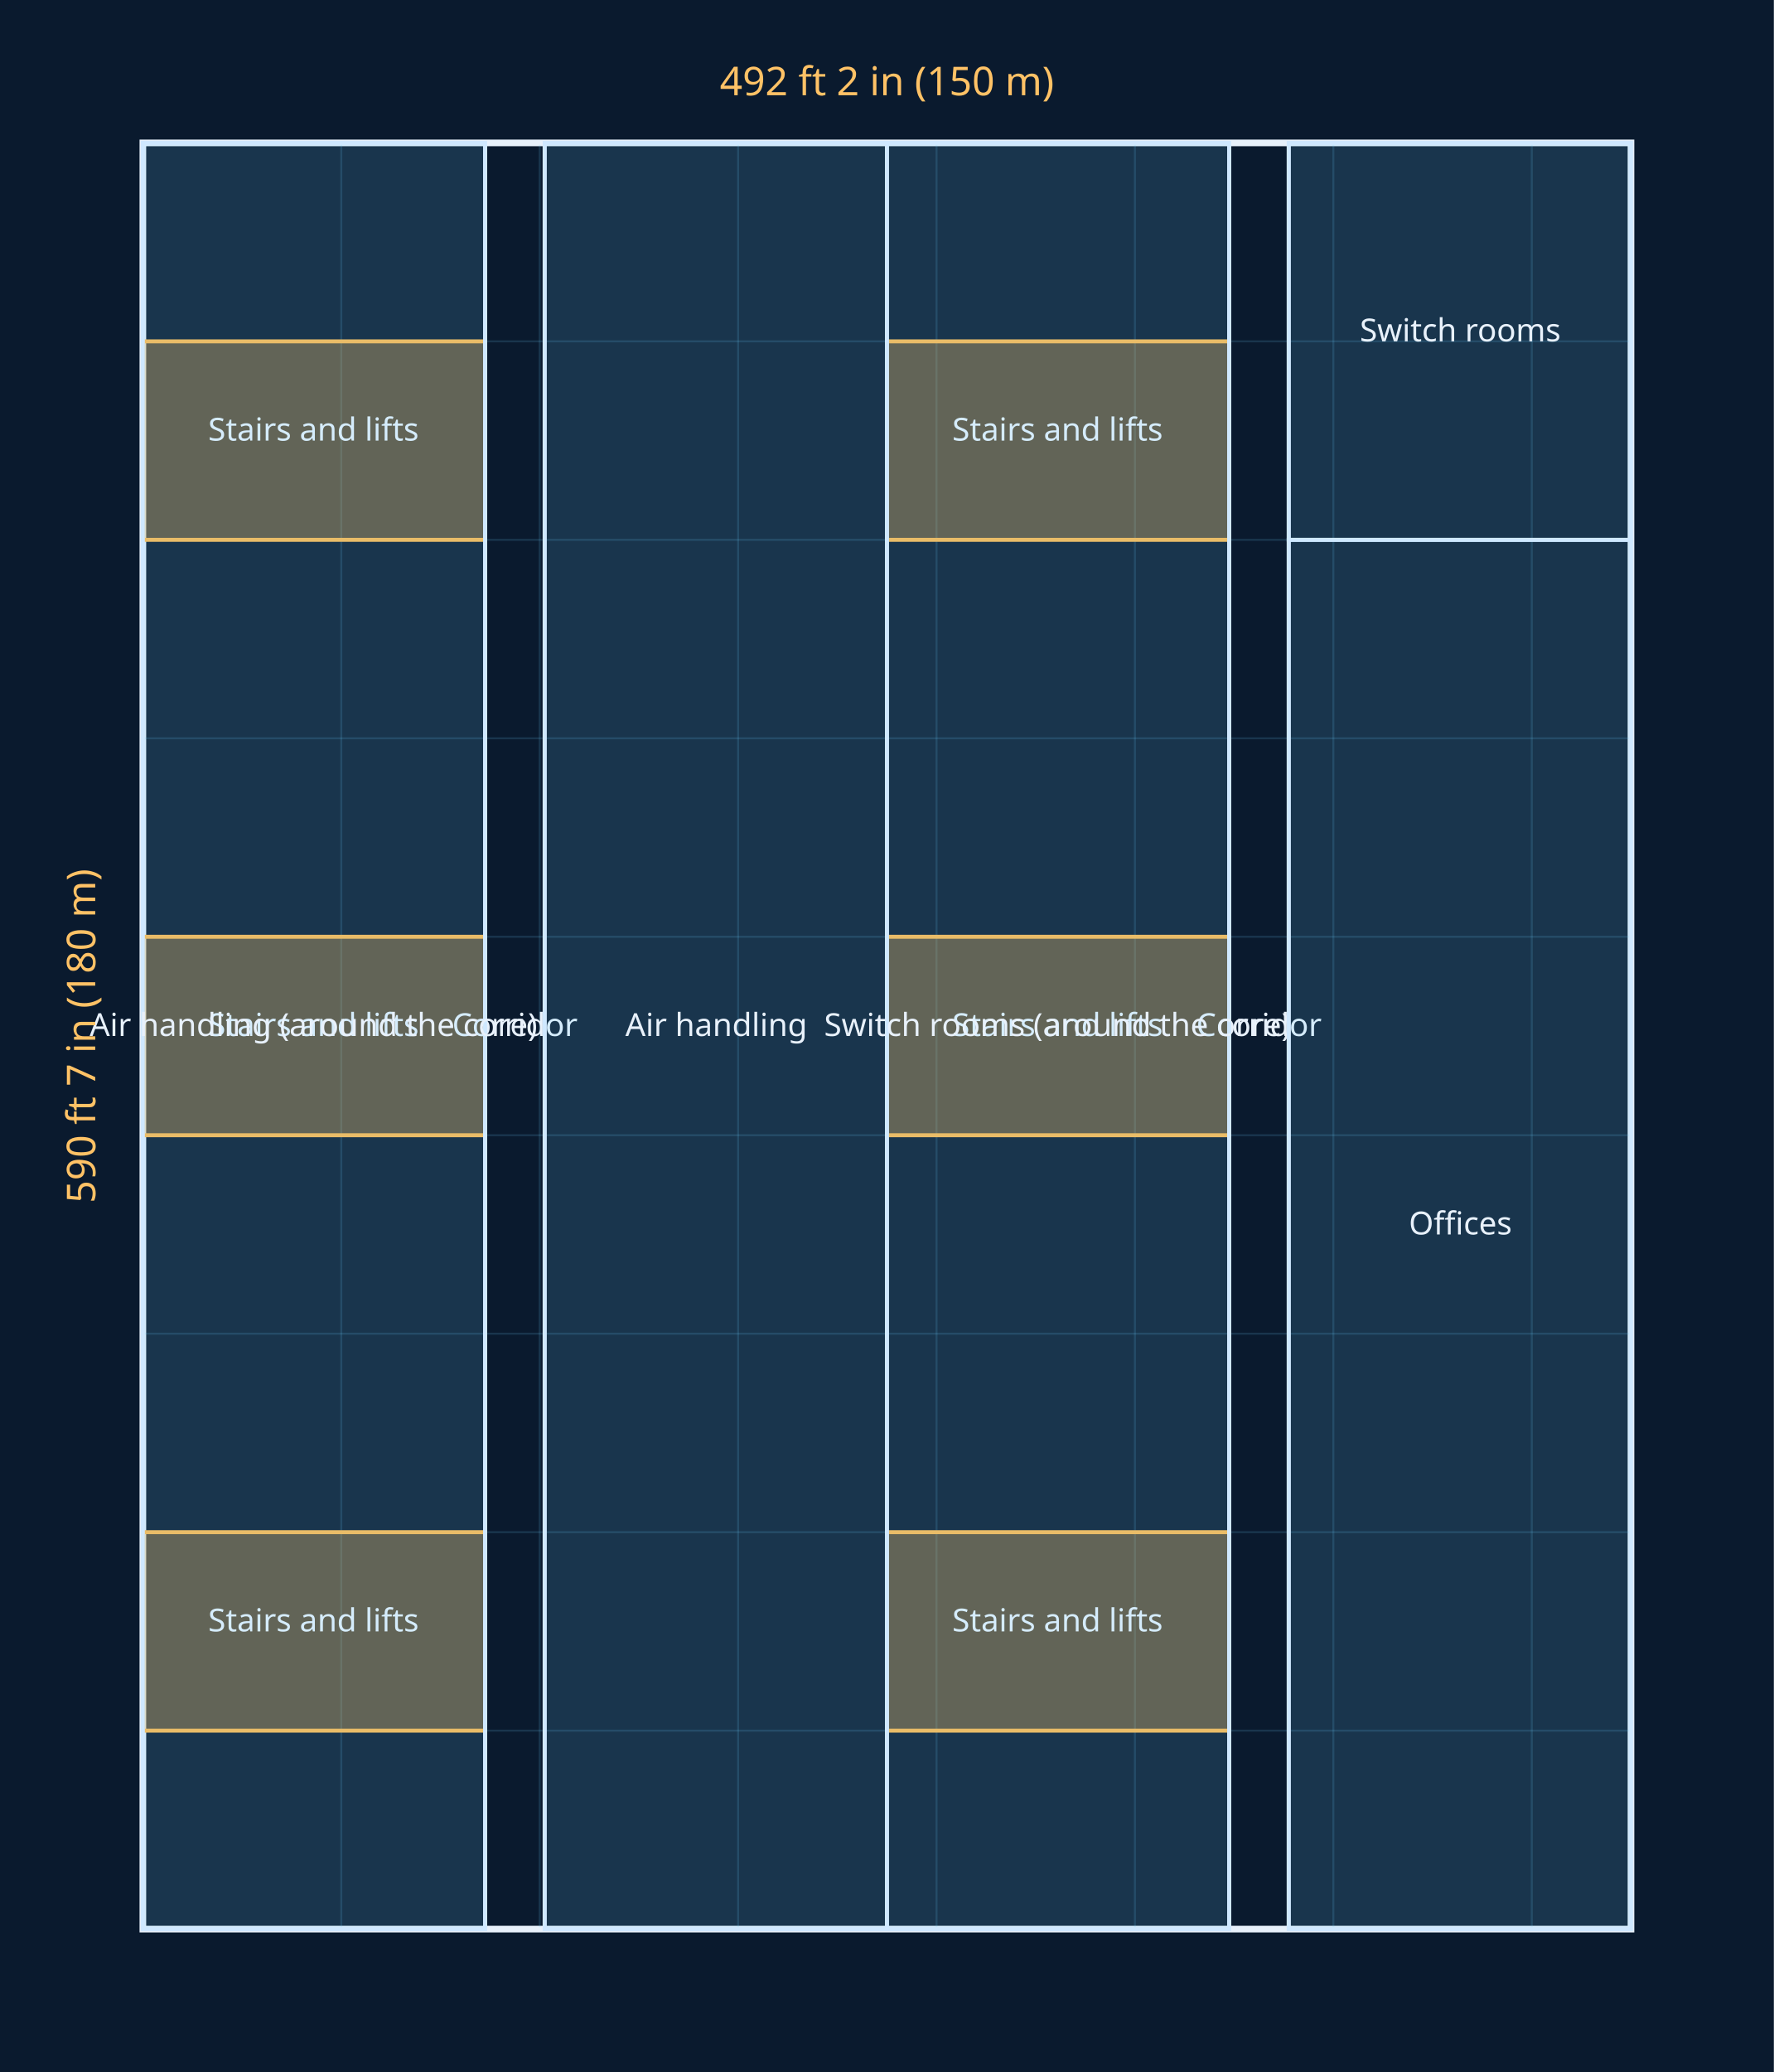
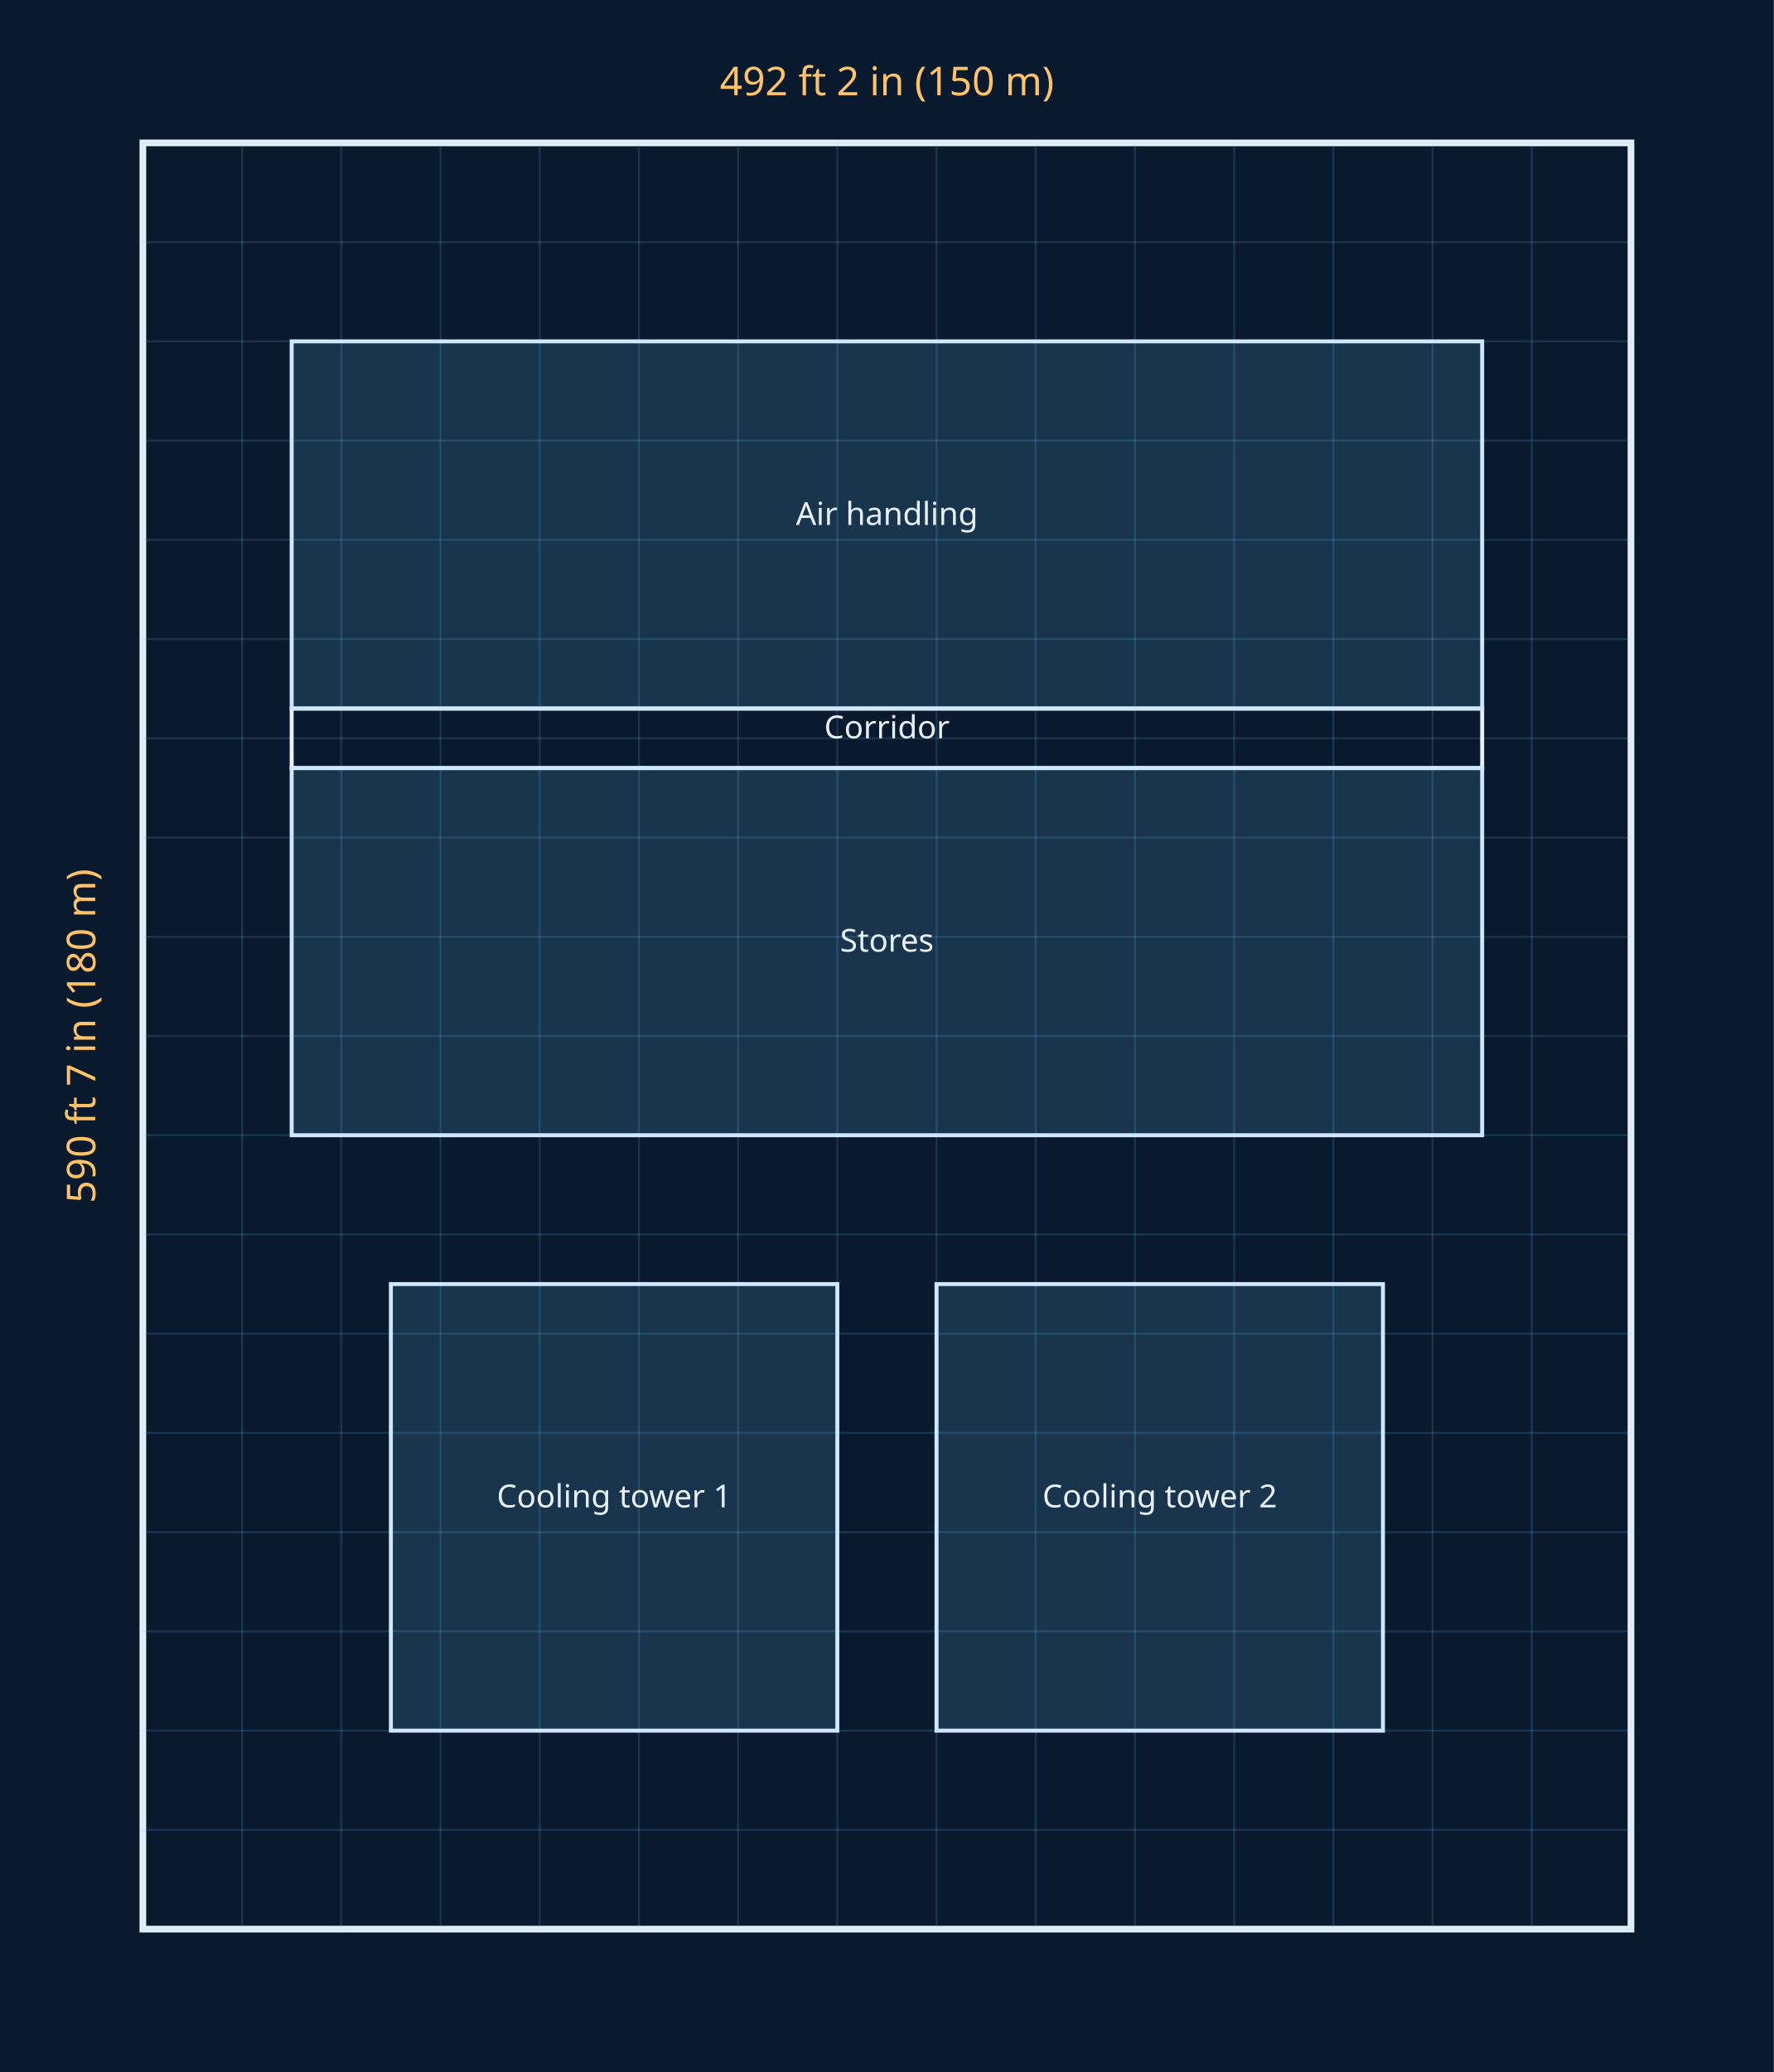
<svg xmlns="http://www.w3.org/2000/svg" viewBox="-14.4 -14.4 178.8 208.8" font-family="Segoe UI, sans-serif">
  <rect x="-14.4" y="-14.4" width="178.8" height="208.8" fill="#0a1a2e" />
  <rect x="0" y="0" width="150.0" height="180.0" fill="none" stroke="#e8f1fb" stroke-width="0.67" />
  <line x1="0.0" y1="0" x2="0.0" y2="180.0" stroke="#6fd0ff" stroke-opacity=".15" stroke-width="0.20" />
+   <line x1="10.0" y1="0" x2="10.0" y2="180.0" stroke="#6fd0ff" stroke-opacity=".15" stroke-width="0.20" />
  <line x1="20.0" y1="0" x2="20.0" y2="180.0" stroke="#6fd0ff" stroke-opacity=".15" stroke-width="0.20" />
+   <line x1="30.0" y1="0" x2="30.0" y2="180.0" stroke="#6fd0ff" stroke-opacity=".15" stroke-width="0.20" />
  <line x1="40.0" y1="0" x2="40.0" y2="180.0" stroke="#6fd0ff" stroke-opacity=".15" stroke-width="0.20" />
+   <line x1="50.0" y1="0" x2="50.0" y2="180.0" stroke="#6fd0ff" stroke-opacity=".15" stroke-width="0.20" />
  <line x1="60.0" y1="0" x2="60.0" y2="180.0" stroke="#6fd0ff" stroke-opacity=".15" stroke-width="0.20" />
+   <line x1="70.0" y1="0" x2="70.0" y2="180.0" stroke="#6fd0ff" stroke-opacity=".15" stroke-width="0.20" />
  <line x1="80.0" y1="0" x2="80.0" y2="180.0" stroke="#6fd0ff" stroke-opacity=".15" stroke-width="0.20" />
+   <line x1="90.0" y1="0" x2="90.0" y2="180.0" stroke="#6fd0ff" stroke-opacity=".15" stroke-width="0.20" />
  <line x1="100.0" y1="0" x2="100.0" y2="180.0" stroke="#6fd0ff" stroke-opacity=".15" stroke-width="0.20" />
+   <line x1="110.0" y1="0" x2="110.0" y2="180.0" stroke="#6fd0ff" stroke-opacity=".15" stroke-width="0.20" />
  <line x1="120.0" y1="0" x2="120.0" y2="180.0" stroke="#6fd0ff" stroke-opacity=".15" stroke-width="0.20" />
+   <line x1="130.0" y1="0" x2="130.0" y2="180.0" stroke="#6fd0ff" stroke-opacity=".15" stroke-width="0.20" />
  <line x1="140.0" y1="0" x2="140.0" y2="180.0" stroke="#6fd0ff" stroke-opacity=".15" stroke-width="0.20" />
+   <line x1="150.0" y1="0" x2="150.0" y2="180.0" stroke="#6fd0ff" stroke-opacity=".15" stroke-width="0.20" />
  <line x1="0" y1="0.0" x2="150.0" y2="0.0" stroke="#6fd0ff" stroke-opacity=".15" stroke-width="0.20" />
+   <line x1="0" y1="10.0" x2="150.0" y2="10.0" stroke="#6fd0ff" stroke-opacity=".15" stroke-width="0.20" />
  <line x1="0" y1="20.0" x2="150.0" y2="20.0" stroke="#6fd0ff" stroke-opacity=".15" stroke-width="0.20" />
+   <line x1="0" y1="30.0" x2="150.0" y2="30.0" stroke="#6fd0ff" stroke-opacity=".15" stroke-width="0.20" />
  <line x1="0" y1="40.0" x2="150.0" y2="40.0" stroke="#6fd0ff" stroke-opacity=".15" stroke-width="0.20" />
+   <line x1="0" y1="50.0" x2="150.0" y2="50.0" stroke="#6fd0ff" stroke-opacity=".15" stroke-width="0.20" />
  <line x1="0" y1="60.0" x2="150.0" y2="60.0" stroke="#6fd0ff" stroke-opacity=".15" stroke-width="0.20" />
+   <line x1="0" y1="70.0" x2="150.0" y2="70.0" stroke="#6fd0ff" stroke-opacity=".15" stroke-width="0.20" />
  <line x1="0" y1="80.0" x2="150.0" y2="80.0" stroke="#6fd0ff" stroke-opacity=".15" stroke-width="0.20" />
+   <line x1="0" y1="90.0" x2="150.0" y2="90.0" stroke="#6fd0ff" stroke-opacity=".15" stroke-width="0.20" />
  <line x1="0" y1="100.0" x2="150.0" y2="100.0" stroke="#6fd0ff" stroke-opacity=".15" stroke-width="0.20" />
+   <line x1="0" y1="110.0" x2="150.0" y2="110.0" stroke="#6fd0ff" stroke-opacity=".15" stroke-width="0.20" />
  <line x1="0" y1="120.0" x2="150.0" y2="120.0" stroke="#6fd0ff" stroke-opacity=".15" stroke-width="0.20" />
+   <line x1="0" y1="130.0" x2="150.0" y2="130.0" stroke="#6fd0ff" stroke-opacity=".15" stroke-width="0.20" />
  <line x1="0" y1="140.0" x2="150.0" y2="140.0" stroke="#6fd0ff" stroke-opacity=".15" stroke-width="0.20" />
+   <line x1="0" y1="150.0" x2="150.0" y2="150.0" stroke="#6fd0ff" stroke-opacity=".15" stroke-width="0.20" />
  <line x1="0" y1="160.0" x2="150.0" y2="160.0" stroke="#6fd0ff" stroke-opacity=".15" stroke-width="0.20" />
+   <line x1="0" y1="170.0" x2="150.0" y2="170.0" stroke="#6fd0ff" stroke-opacity=".15" stroke-width="0.20" />
  <line x1="0" y1="180.0" x2="150.0" y2="180.0" stroke="#6fd0ff" stroke-opacity=".15" stroke-width="0.20" />
-   <polygon points="0.0,20.0 0.0,40.0 34.5,40.0 34.5,20.0" fill="rgba(255,184,77,.35)" stroke="#ffb84d" stroke-width="0.40" />
-   <text x="17.2" y="30.0" font-size="3.2" fill="#e8f1fb" text-anchor="middle">Stairs and lifts</text>
-   <polygon points="0.0,80.0 0.0,100.0 34.5,100.0 34.5,80.0" fill="rgba(255,184,77,.35)" stroke="#ffb84d" stroke-width="0.40" />
-   <text x="17.2" y="90.0" font-size="3.2" fill="#e8f1fb" text-anchor="middle">Stairs and lifts</text>
-   <polygon points="0.0,140.0 0.0,160.0 34.5,160.0 34.5,140.0" fill="rgba(255,184,77,.35)" stroke="#ffb84d" stroke-width="0.40" />
-   <text x="17.2" y="150.0" font-size="3.2" fill="#e8f1fb" text-anchor="middle">Stairs and lifts</text>
-   <polygon points="75.0,20.0 75.0,40.0 109.5,40.0 109.5,20.0" fill="rgba(255,184,77,.35)" stroke="#ffb84d" stroke-width="0.40" />
-   <text x="92.2" y="30.0" font-size="3.2" fill="#e8f1fb" text-anchor="middle">Stairs and lifts</text>
-   <polygon points="75.0,80.0 75.0,100.0 109.5,100.0 109.5,80.0" fill="rgba(255,184,77,.35)" stroke="#ffb84d" stroke-width="0.40" />
-   <text x="92.2" y="90.0" font-size="3.2" fill="#e8f1fb" text-anchor="middle">Stairs and lifts</text>
-   <polygon points="75.0,140.0 75.0,160.0 109.5,160.0 109.5,140.0" fill="rgba(255,184,77,.35)" stroke="#ffb84d" stroke-width="0.40" />
-   <text x="92.2" y="150.0" font-size="3.2" fill="#e8f1fb" text-anchor="middle">Stairs and lifts</text>
-   <polygon points="34.5,0.0 34.5,180.0 40.5,180.0 40.5,0.0" fill="none" stroke="#e8f1fb" stroke-width="0.40" />
-   <text x="37.5" y="90.0" font-size="3.2" fill="#e8f1fb" text-anchor="middle">Corridor</text>
-   <polygon points="109.5,0.0 109.5,180.0 115.5,180.0 115.5,0.0" fill="none" stroke="#e8f1fb" stroke-width="0.40" />
-   <text x="112.5" y="90.0" font-size="3.2" fill="#e8f1fb" text-anchor="middle">Corridor</text>
-   <polygon points="0.0,0.0 0.0,180.0 34.5,180.0 34.5,0.0" fill="rgba(111,208,255,.15)" stroke="#cfe8ff" stroke-width="0.40" />
-   <text x="17.2" y="90.0" font-size="3.2" fill="#e8f1fb" text-anchor="middle">Air handling (around the core)</text>
-   <polygon points="40.5,0.0 40.5,180.0 75.0,180.0 75.0,0.0" fill="rgba(111,208,255,.15)" stroke="#cfe8ff" stroke-width="0.40" />
-   <text x="57.8" y="90.0" font-size="3.2" fill="#e8f1fb" text-anchor="middle">Air handling</text>
-   <polygon points="75.0,0.0 75.0,180.0 109.5,180.0 109.5,0.0" fill="rgba(111,208,255,.15)" stroke="#cfe8ff" stroke-width="0.40" />
-   <text x="92.2" y="90.0" font-size="3.2" fill="#e8f1fb" text-anchor="middle">Switch rooms (around the core)</text>
-   <polygon points="115.5,0.0 115.5,40.0 150.0,40.0 150.0,0.0" fill="rgba(111,208,255,.15)" stroke="#cfe8ff" stroke-width="0.40" />
-   <text x="132.8" y="20.0" font-size="3.2" fill="#e8f1fb" text-anchor="middle">Switch rooms</text>
-   <polygon points="115.5,40.0 115.5,180.0 150.0,180.0 150.0,40.0" fill="rgba(111,208,255,.15)" stroke="#cfe8ff" stroke-width="0.40" />
-   <text x="132.8" y="110.0" font-size="3.2" fill="#e8f1fb" text-anchor="middle">Offices</text>
+   <polygon points="15.0,57.0 135.0,57.0 135.0,63.0 15.0,63.0" fill="none" stroke="#e8f1fb" stroke-width="0.40" />
+   <text x="75.0" y="60.0" font-size="3.2" fill="#e8f1fb" text-anchor="middle">Corridor</text>
+   <polygon points="15.0,20.0 135.0,20.0 135.0,57.0 15.0,57.0" fill="rgba(111,208,255,.15)" stroke="#cfe8ff" stroke-width="0.40" />
+   <text x="75.0" y="38.5" font-size="3.2" fill="#e8f1fb" text-anchor="middle">Air handling</text>
+   <polygon points="15.0,63.0 135.0,63.0 135.0,100.0 15.0,100.0" fill="rgba(111,208,255,.15)" stroke="#cfe8ff" stroke-width="0.40" />
+   <text x="75.0" y="81.5" font-size="3.2" fill="#e8f1fb" text-anchor="middle">Stores</text>
+   <polygon points="25.0,115.0 70.0,115.0 70.0,160.0 25.0,160.0" fill="rgba(111,208,255,.15)" stroke="#cfe8ff" stroke-width="0.40" />
+   <text x="47.5" y="137.5" font-size="3.2" fill="#e8f1fb" text-anchor="middle">Cooling tower 1</text>
+   <polygon points="80.0,115.0 125.0,115.0 125.0,160.0 80.0,160.0" fill="rgba(111,208,255,.15)" stroke="#cfe8ff" stroke-width="0.40" />
+   <text x="102.5" y="137.5" font-size="3.2" fill="#e8f1fb" text-anchor="middle">Cooling tower 2</text>
  <text x="75.0" y="-4.8" font-size="4.0" fill="#ffc266" text-anchor="middle">492 ft 2 in (150 m)</text>
  <text x="-4.8" y="90.0" font-size="4.0" fill="#ffc266" text-anchor="middle" transform="rotate(-90 -4.8 90.0)">590 ft 7 in (180 m)</text>
</svg>
